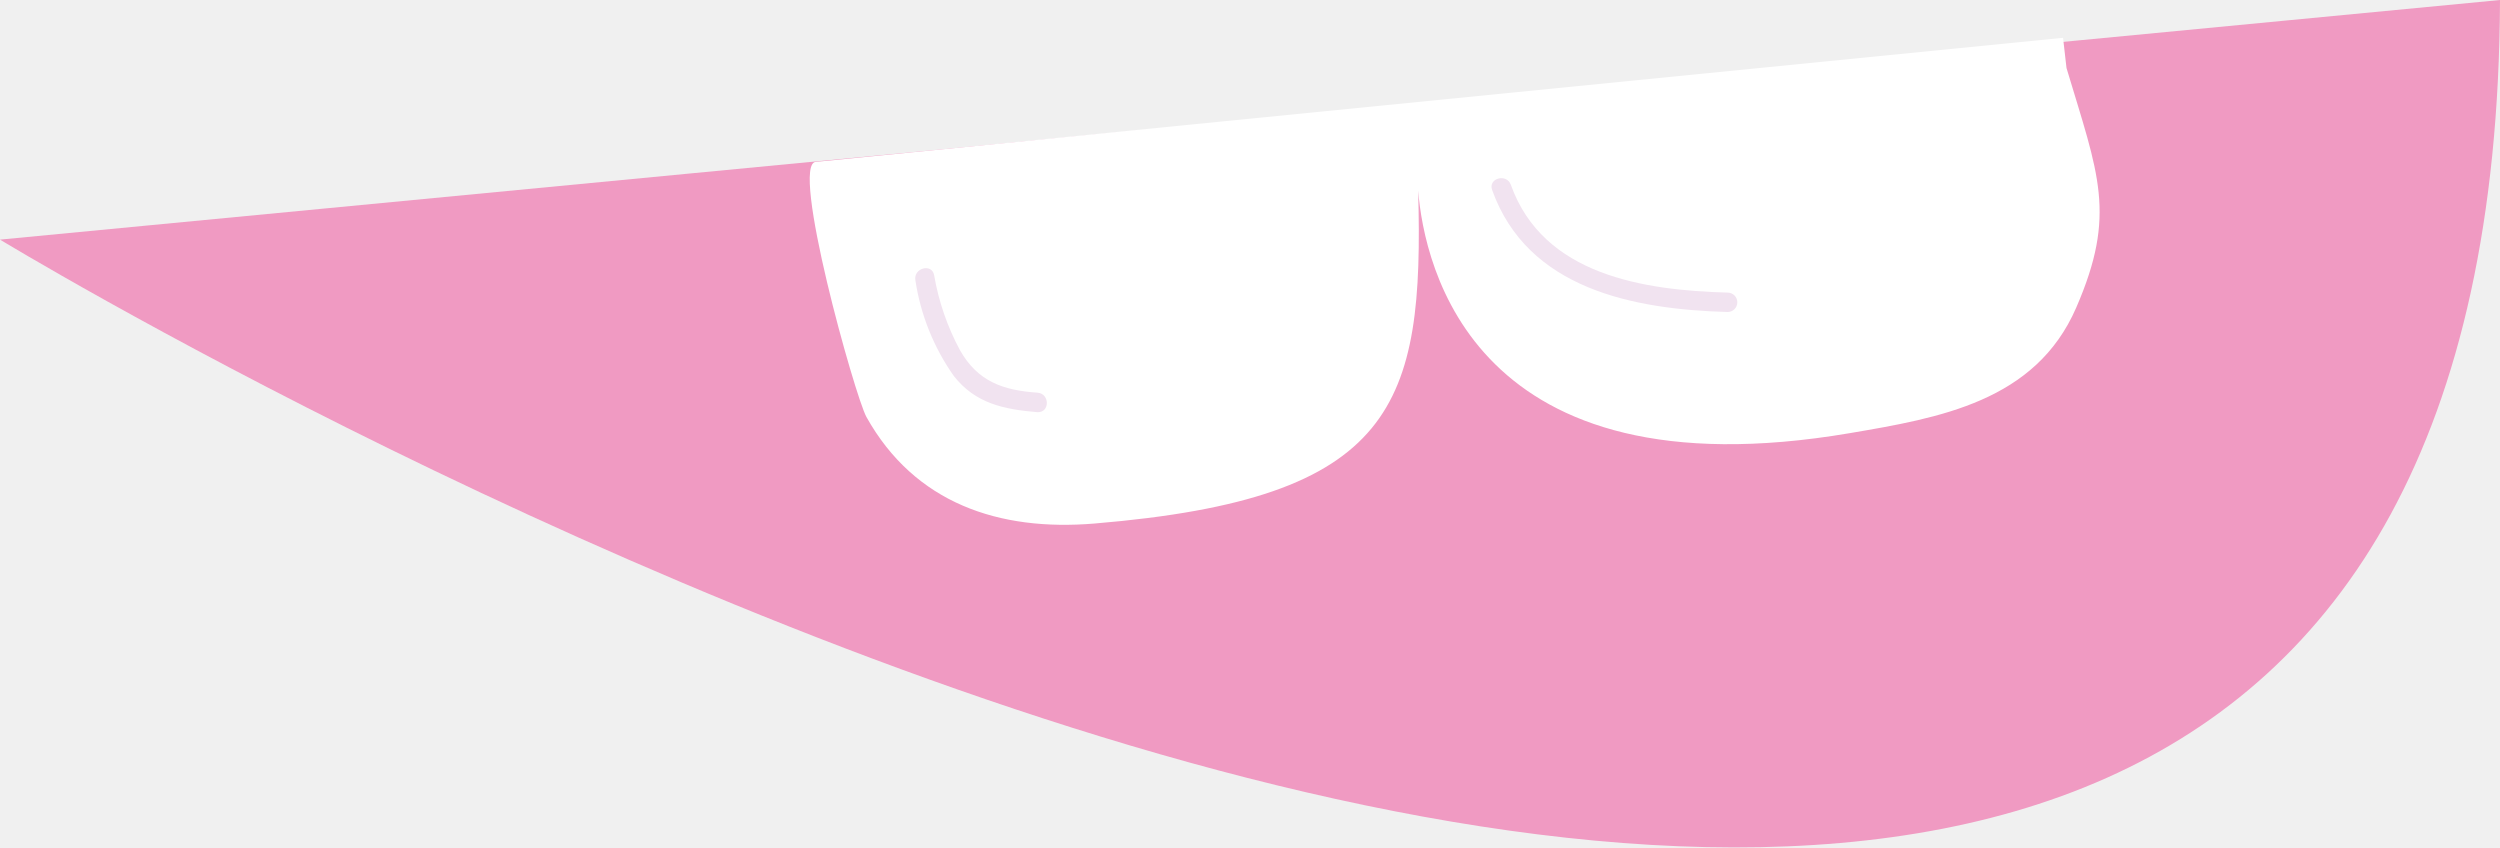
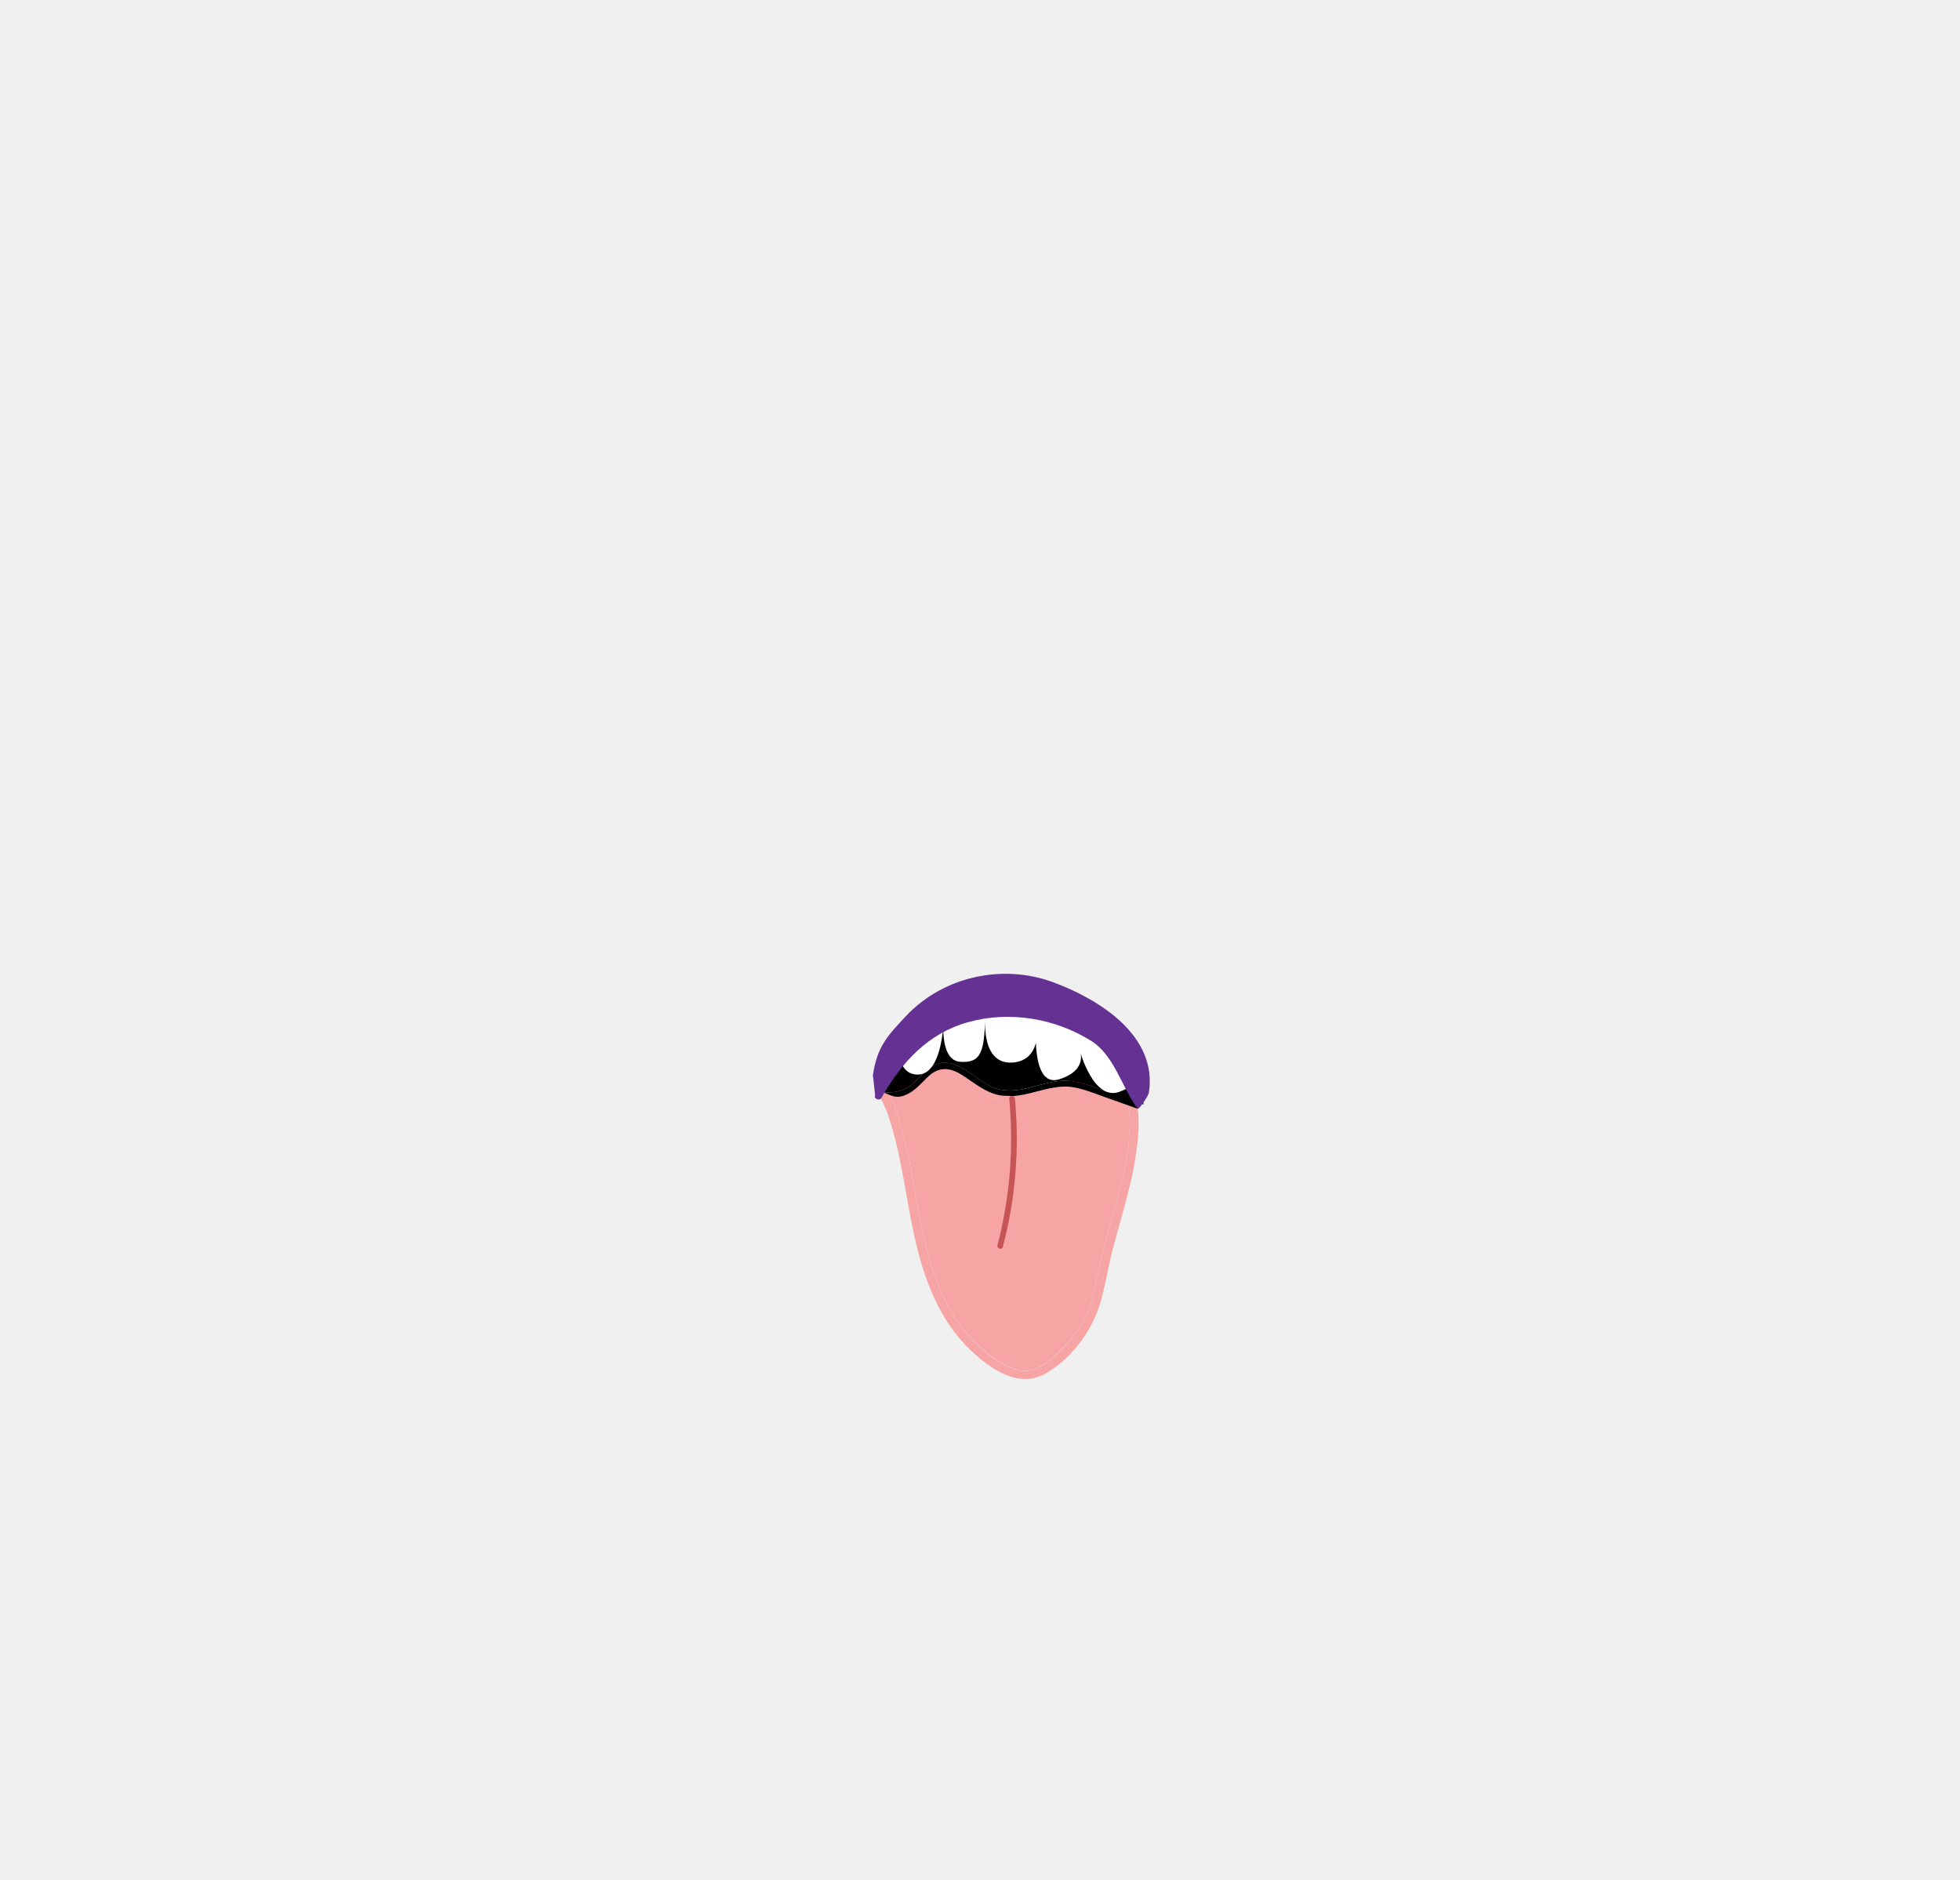
- <svg xmlns="http://www.w3.org/2000/svg" viewBox="0 0 224.11 75.97">
+ <svg xmlns="http://www.w3.org/2000/svg" viewBox="0 0 972 932.03">
  <defs>
-     <style>.cls-1{fill:#f09ac2;}.cls-2{fill:#fff;}.cls-3{fill:#f1e3f0;}</style>
+     <style>.cls-1{fill:#f7a4a5;}.cls-2{fill:#fff;}.cls-3{fill:#653293;}.cls-4{fill:#c75556;}.cls-5{fill:none;}</style>
  </defs>
  <g id="Layer_2" data-name="Layer 2">
    <g id="Layer_1-2" data-name="Layer 1">
-       <path class="cls-1" d="M0,21.48S223.53,157.34,224.11,0" />
-       <path class="cls-2" d="M73.15,14.51c-2.38.05,3.49,21,4.52,22.87C82,45.12,89.56,47.65,98.13,46.93c27-2.25,29.53-10.56,29-29.84.55,6.77,4.95,27.47,38.69,21.74,8.05-1.37,16.65-2.84,20.3-11.25s2-11.9-.87-21.48c0,0-.3-2.68-.31-2.71" />
-       <path class="cls-3" d="M93,35.2c-3.08-.21-5.35-1-6.94-3.8a22,22,0,0,1-2.32-6.73c-.2-1.1-1.88-.64-1.68.46a20.1,20.1,0,0,0,3.44,8.57c1.93,2.47,4.5,3,7.5,3.25C94.13,37,94.12,35.28,93,35.2Z" />
-       <path class="cls-3" d="M154.87,26.23c-7.51-.21-16.53-1.55-19.43-9.66-.37-1.05-2.06-.6-1.68.46,3.18,8.9,12.7,10.7,21.11,10.94A.87.87,0,0,0,154.87,26.23Z" />
+       <g id="_Group_" data-name="&lt;Group&gt;">
+         <path class="cls-1" d="M555.14,540.72c4.85,4.49,5.26,12,5.1,18.13a130.27,130.27,0,0,1-3.53,25.24c-3.41,15.13-8.39,29.84-11.67,45-1.49,6.87-2.57,13.9-5.07,20.51-2.9,7.58-7.9,14-13.63,19.66s-12.62,12-21.17,10.23c-7.31-1.54-14.62-7.37-20-12.32-10.86-10-17.88-23.29-22.52-37.18-5.2-15.58-7.54-31.87-10.54-48a251.65,251.65,0,0,0-5.6-24.57c-1.09-3.71-2.3-7.37-3.7-11-1.57-4-5.44-9.52-4.68-13.89a2.21,2.21,0,0,0-.12-1.21c9.19-14.42,27.68-3.26,37.26,4.2,4.59,3.57,8.91,7.18,14.7,8.54a72.69,72.69,0,0,0,21.71,1.68c6.94-.54,13.21-2.72,19.67-5.17C538.64,537.87,548.54,534.59,555.14,540.72Z" />
+         <path class="cls-1" d="M438,531.39a2.21,2.21,0,0,1,.12,1.21c-.76,4.37,3.11,9.85,4.68,13.89,1.4,3.6,2.61,7.26,3.7,11a251.65,251.65,0,0,1,5.6,24.57c3,16.1,5.34,32.39,10.54,48,4.64,13.89,11.66,27.15,22.52,37.18,5.37,5,12.68,10.78,20,12.32,8.55,1.79,15.59-4.7,21.17-10.23s10.73-12.08,13.63-19.66c2.5-6.61,3.58-13.64,5.07-20.51,3.28-15.17,8.26-29.88,11.67-45a130.27,130.27,0,0,0,3.53-25.24c.16-6.17-.25-13.64-5.1-18.13-6.6-6.13-16.5-2.85-23.78-.08-6.46,2.45-12.73,4.63-19.67,5.17A72.69,72.69,0,0,1,490,544.13c-5.79-1.36-10.11-5-14.7-8.54C465.7,528.13,447.21,517,438,531.39Zm124.64,13c2.64,6.73,2.2,14.41,1.52,21.46a175,175,0,0,1-4.63,25.26c-2.3,9.16-5,18.21-7.42,27.35-2.26,8.56-3.67,17.33-5.93,25.88-3.85,14.57-13.94,28.59-27,36.47-13.63,8.21-27.75-1.65-37.8-11.17-11.51-10.88-18.79-25.3-23.57-40.24-5.32-16.61-7.55-33.95-10.9-51a199,199,0,0,0-6.41-25.33c-2.28-6.76-7.92-14.35-6.66-21.66a1.67,1.67,0,0,0,.05-.18,1.93,1.93,0,0,1,.16-1.9c8.48-13.65,26.13-9.7,37.28-2.1,3.78,2.57,7.24,5.56,10.92,8.28a28.16,28.16,0,0,0,13.22,5.12,62,62,0,0,0,32.8-3.54C540.44,532.47,556.71,529.27,562.66,544.42Z" />
+       </g>
+       <g id="_Group_2" data-name="&lt;Group&gt;">
+         <path d="M567.23,547.75l-18.72-6.49c-6.24-2.16-12.66-5-19.34-5.27-12.42-.42-23.89,8.06-36.3,3.45-9.22-3.42-18.52-16.13-29.36-11.32-4.58,2-7.36,6.45-11.08,9.59-5.15,4.35-11.95,4.71-18.29,3.47q4.49-6.85,8.95-13.71c3.3-5,6.37-10.46,10.35-15,7.29-8.34,18.23-10.71,28.88-10.76a116.15,116.15,0,0,1,34.49,5.58c5.4,1.66,10.7,3.61,15.91,5.79a37.14,37.14,0,0,1,7.17,3.49c2.32,1.61,3.93,3.94,5.86,5.95,4.15,4.31,9.49,7.22,13.56,11.6A36.84,36.84,0,0,1,567.23,547.75Z" />
+         <path d="M443.68,521.41c3.46-5.29,6.83-10.92,11.87-14.88,8.54-6.68,19.92-8,30.42-7.58a127.79,127.79,0,0,1,37.16,7.45A115,115,0,0,1,539.34,513c4.86,2.58,7.77,7.37,12,10.79,4.41,3.58,8.93,6.7,12.42,11.26,3.33,4.36-.26-.1,1.1,5.19.25,1,.32,10-.73,9.59-7.07-2.45-9.27-3.36-16.34-5.81-6.71-2.33-13.66-5.52-20.91-5.13-8.59.45-16.58,4.27-24.88,4.71a34.55,34.55,0,0,0-4.07-.18,3.73,3.73,0,0,0-.48,0,23.4,23.4,0,0,1-5.3-1.26c-5.74-2.12-10.22-6-15.33-9.21-6.14-3.82-11.54-3.93-16.85,1.24-3.62,3.54-6.68,7.32-11.6,9.12-5.26,1.93-7.55-1.12-12.91-2.38m113.08.33c6.23,2.16,9.89-4.85,16.13-2.69-1.65-5-1.69-.52-5.33-4.45-4.07-4.38-9.41-7.29-13.56-11.6-1.93-2-3.54-4.34-5.86-5.95a37.14,37.14,0,0,0-7.17-3.49c-5.21-2.18-10.51-4.13-15.91-5.79a116.15,116.15,0,0,0-34.49-5.58c-10.65.05-21.59,2.42-28.88,10.76-4,4.54-7.05,10-10.35,15q-4.47,6.85-8.95,13.71c6.34,1.24,13.14.88,18.29-3.47,3.72-3.14,6.5-7.56,11.08-9.59,10.84-4.81,20.14,7.9,29.36,11.32,12.41,4.61,23.88-3.87,36.3-3.45C535.85,536.22,542.27,539.1,548.51,541.26Z" />
+       </g>
+       <path class="cls-2" d="M447.45,507.49s-6.64,24.4,7.05,25.41S468.12,503,468.12,503s-2.94,22.64,7.87,23.55,11.91-5.45,12.62-20.89c0,0-2,22.54,13.68,21.28S514,505.61,514,505.61s-3.49,34.3,11.29,29.64,10.11-14.58,10.11-14.58,6.77,25.9,20,20.69c12.14-4.78,7.6-7.55,8.7-17.64C562.61,506.11,496.66,487,447.45,507.49Z" />
+       <path class="cls-3" d="M522.31,487.13c-25.12-9.29-54.43-2.9-72.91,16.65C439.75,514,435,519.26,432.89,533.14L434,543.28c-.9,1.58,2.19,2.85,3.07,1.27,10.09-17.87,23.26-32.12,43-37.62,20.55-5.72,43-2,61.05,9.26,11.38,7.09,15.16,22.9,23,33.61.63.85,5.4-6.46,5.61-7.79C574.26,513.69,545.17,495.58,522.31,487.13Z" />
+       <path class="cls-4" d="M503.32,544.91c-.16-1.79-3-1.81-2.82,0a209.51,209.51,0,0,1-5.85,72.61,1.41,1.41,0,0,0,2.72.75A211.61,211.61,0,0,0,503.32,544.91Z" />
+       <rect class="cls-5" width="100" height="118" />
+       <rect class="cls-5" x="872" y="814.03" width="100" height="118" />
    </g>
  </g>
</svg>
